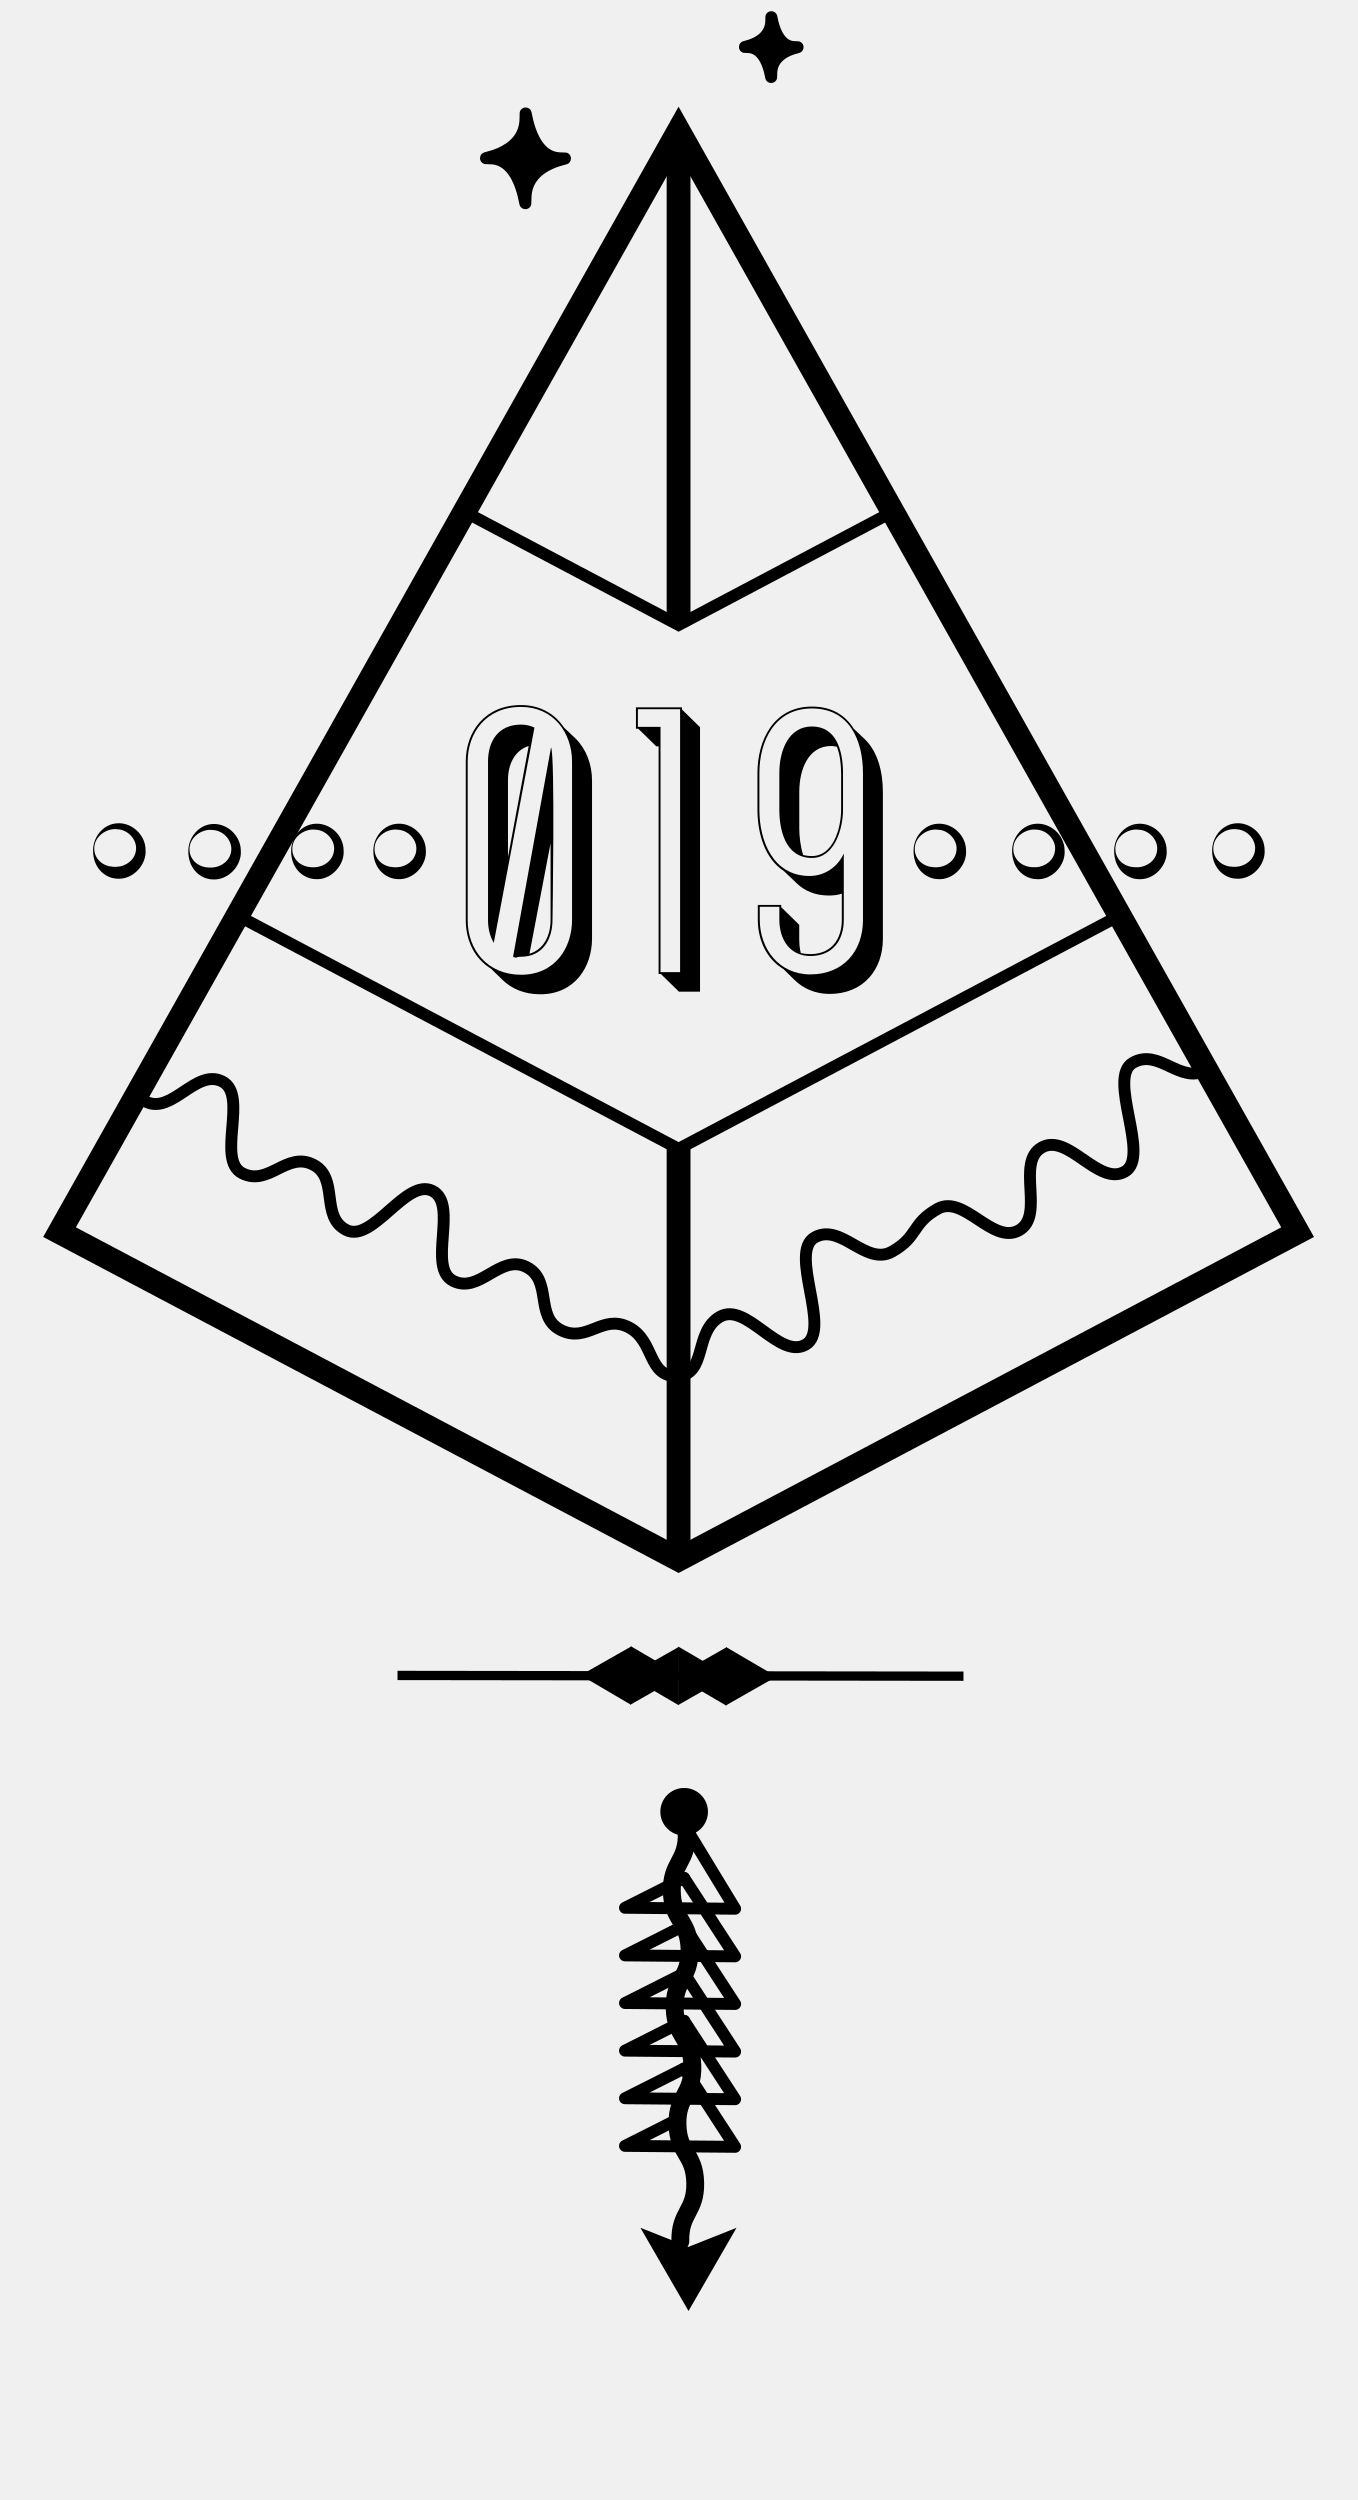
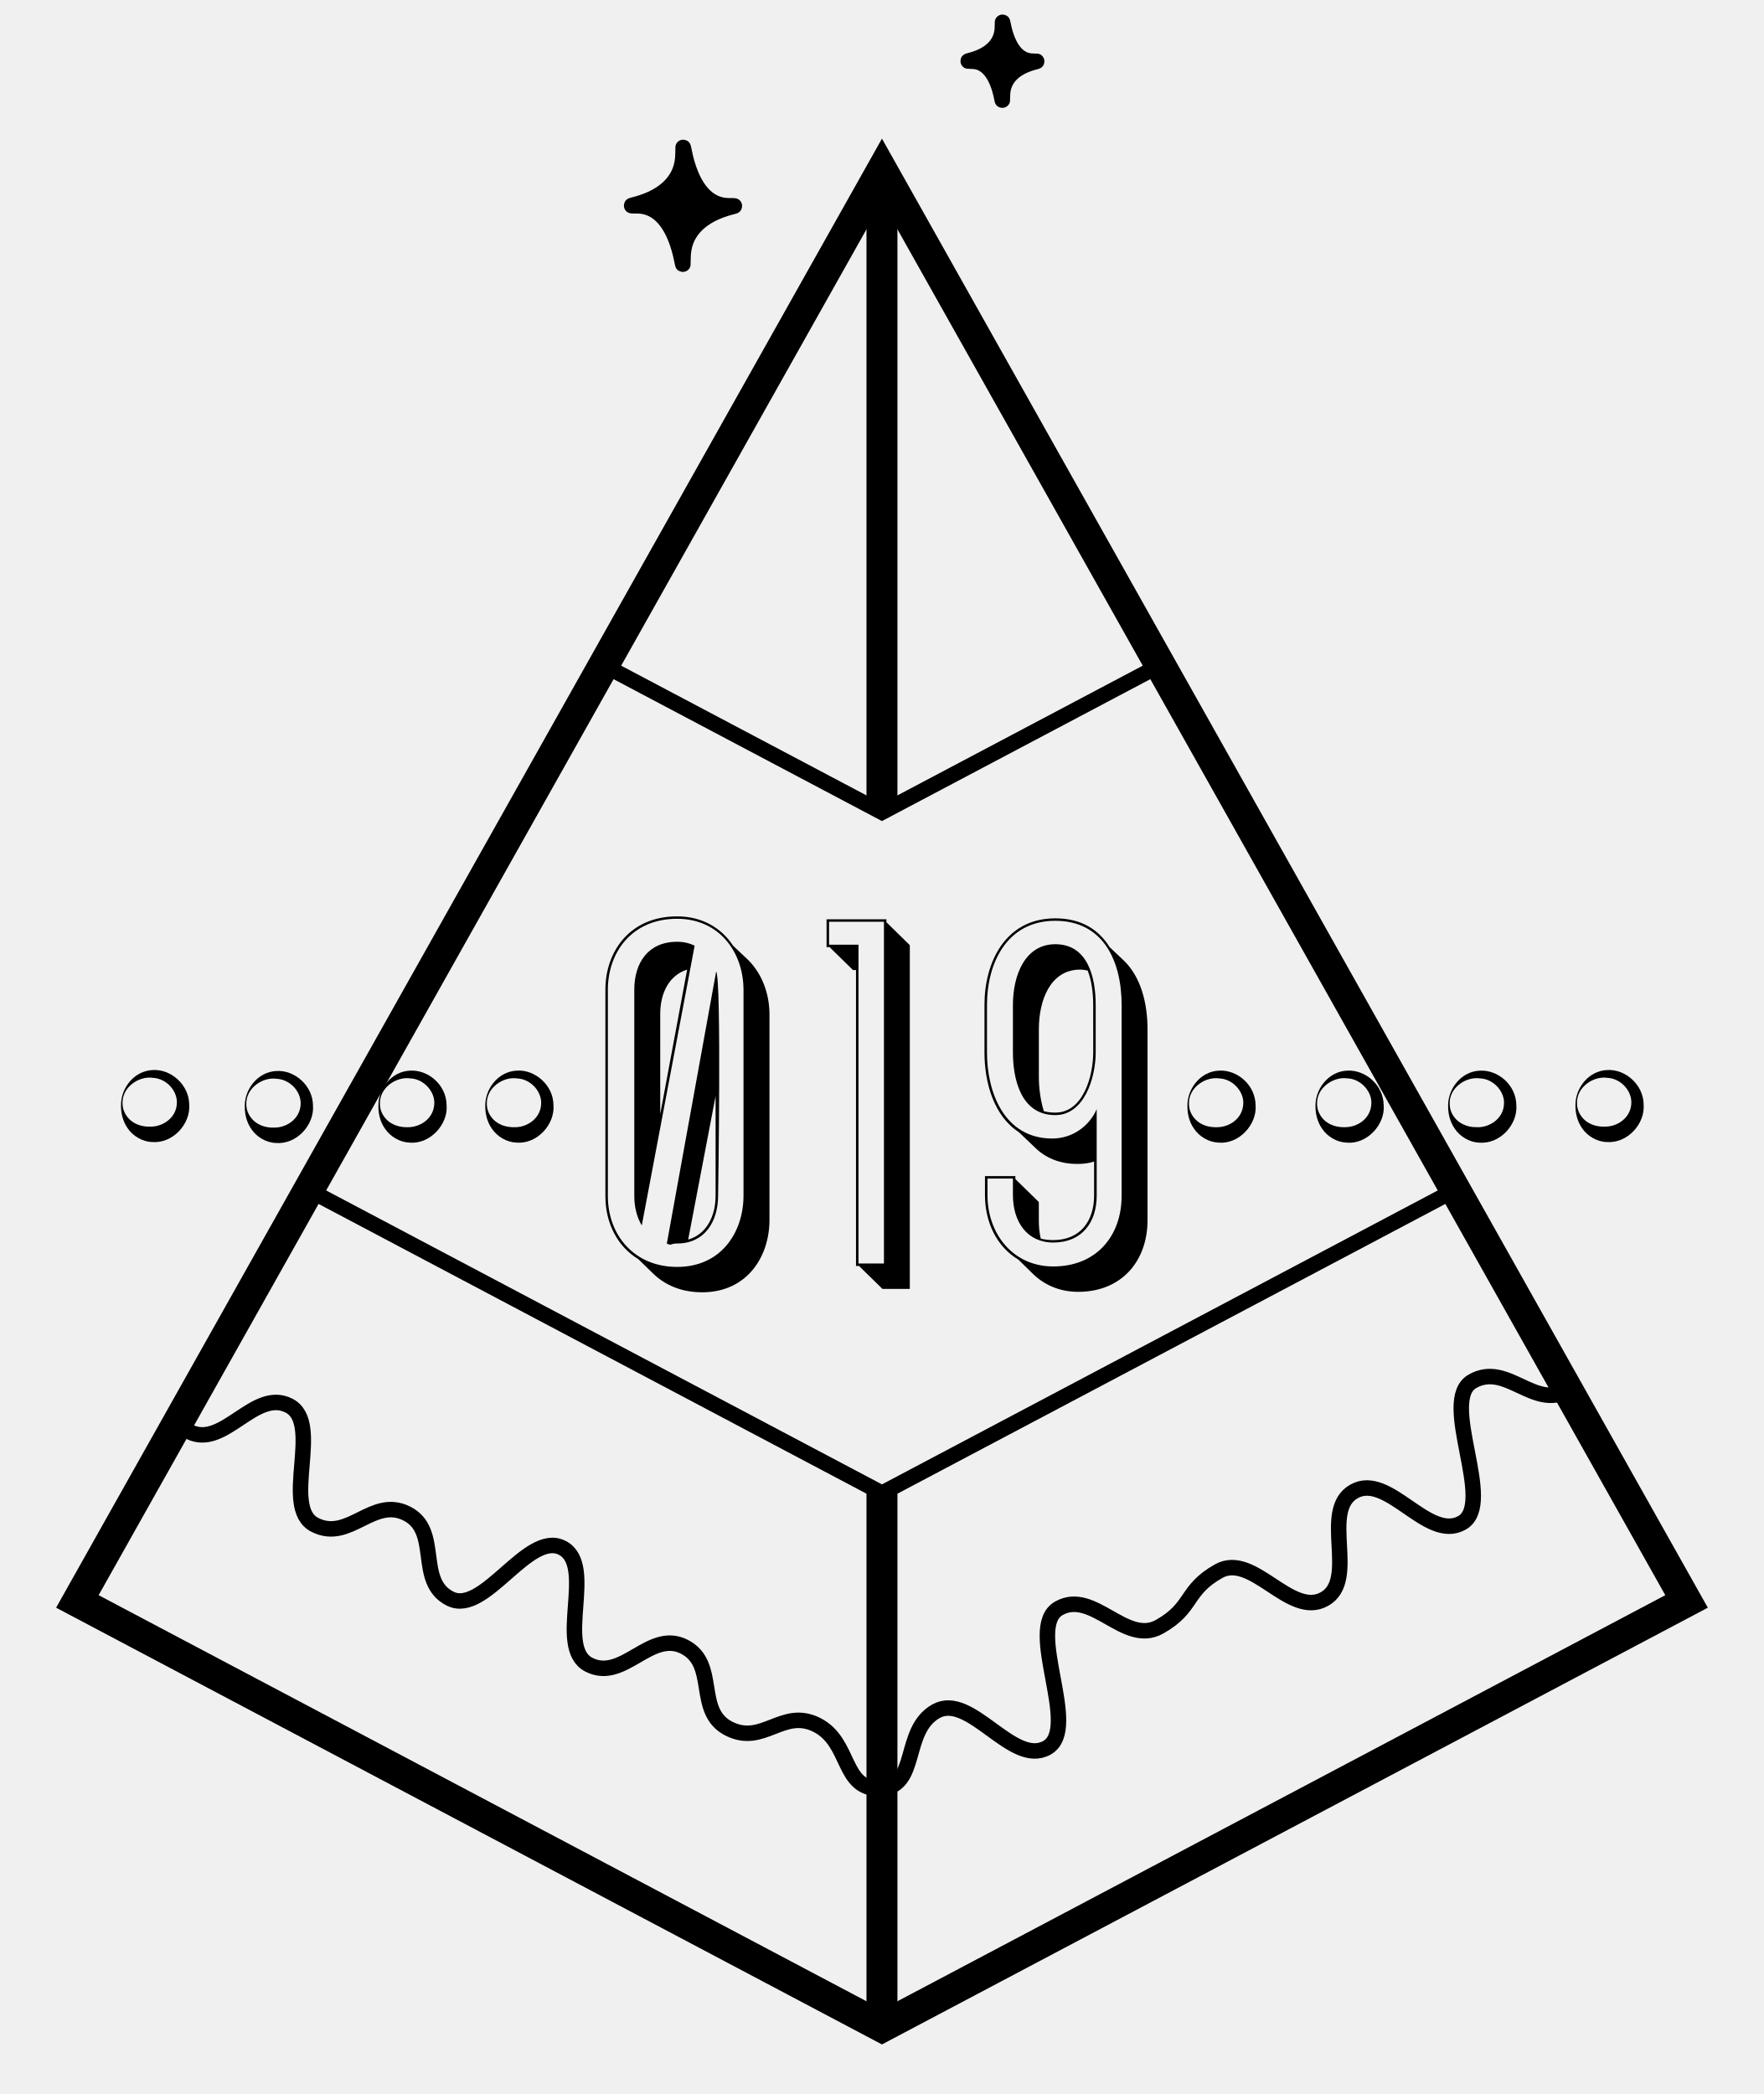
- <svg xmlns="http://www.w3.org/2000/svg" version="1.1" id="Layer_1" x="0px" y="0px" width="57px" height="105px" viewBox="0 0 57 105" enable-background="new 0 0 57 105" xml:space="preserve">
+ <svg xmlns="http://www.w3.org/2000/svg" version="1.1" id="Layer_1" x="0px" y="0px" width="57px" height="67.667px" viewBox="0 0 57 67.667" enable-background="new 0 0 57 67.667" xml:space="preserve">
  <polygon fill="none" stroke="#000000" stroke-miterlimit="10" points="54.5,51.75 28.5,65.5 2.5,51.75 28.5,5.5 " />
  <g>
-     <path d="M42.51,35.689c0.013-0.511,0.418-1.065,1.023-1.092c0.586-0.033,1.174,0.461,1.18,1.122c0.052,0.608-0.53,1.267-1.2,1.205   c-0.32-0.012-0.621-0.2-0.787-0.444C42.554,36.236,42.5,35.95,42.51,35.689z M42.56,35.691c0.004,0.255,0.161,0.482,0.355,0.599   c0.199,0.121,0.409,0.144,0.603,0.133c0.376-0.022,0.761-0.283,0.795-0.729c0.042-0.394-0.322-0.833-0.782-0.848   C43.092,34.786,42.531,35.148,42.56,35.691z" />
+     <path d="M42.51,35.689c0.014-0.511,0.418-1.065,1.023-1.092c0.586-0.033,1.174,0.461,1.18,1.122   c0.053,0.608-0.529,1.267-1.199,1.205c-0.32-0.012-0.621-0.2-0.787-0.444C42.555,36.236,42.5,35.95,42.51,35.689z M42.561,35.691   c0.004,0.255,0.16,0.482,0.354,0.599c0.198,0.121,0.409,0.144,0.603,0.133c0.377-0.022,0.762-0.283,0.795-0.729   c0.043-0.394-0.321-0.833-0.781-0.848C43.092,34.786,42.531,35.148,42.561,35.691z" />
  </g>
  <g>
-     <path d="M46.796,35.688c0.012-0.511,0.419-1.064,1.025-1.09c0.586-0.033,1.174,0.462,1.179,1.122   c0.046,0.609-0.52,1.266-1.213,1.204c-0.298-0.012-0.614-0.202-0.774-0.445C46.84,36.234,46.786,35.948,46.796,35.688z    M46.846,35.689c0.004,0.255,0.161,0.482,0.355,0.6c0.204,0.122,0.397,0.144,0.614,0.135c0.353-0.024,0.756-0.283,0.785-0.729   c0.042-0.395-0.32-0.833-0.781-0.848C47.379,34.784,46.816,35.146,46.846,35.689z" />
+     <path d="M46.796,35.688c0.013-0.511,0.419-1.064,1.024-1.09c0.587-0.033,1.175,0.462,1.18,1.122   c0.046,0.609-0.52,1.266-1.213,1.204c-0.299-0.012-0.614-0.202-0.773-0.445C46.84,36.234,46.786,35.948,46.796,35.688z    M46.846,35.689c0.004,0.255,0.161,0.482,0.355,0.6c0.203,0.122,0.396,0.144,0.613,0.135c0.354-0.024,0.756-0.283,0.785-0.729   c0.043-0.395-0.32-0.833-0.781-0.848C47.379,34.784,46.816,35.146,46.846,35.689z" />
  </g>
  <g>
    <path d="M12.229,35.688c0.011-0.511,0.417-1.065,1.024-1.091c0.585-0.033,1.174,0.461,1.179,1.122   c0.051,0.608-0.531,1.266-1.201,1.204c-0.321-0.013-0.622-0.201-0.787-0.445C12.271,36.235,12.218,35.949,12.229,35.688z    M12.278,35.69c0.003,0.255,0.16,0.482,0.355,0.6c0.199,0.121,0.409,0.144,0.603,0.134c0.376-0.023,0.762-0.284,0.796-0.729   c0.042-0.394-0.322-0.833-0.782-0.848C12.81,34.784,12.249,35.147,12.278,35.69z" />
  </g>
  <g>
-     <path fill="none" stroke="#000000" stroke-width="0.5" d="M50.67,44.938c-1.107,0.623-1.979-0.927-3.085-0.304   c-1.108,0.623,0.765,3.953-0.343,4.576c-1.107,0.623-2.379-1.639-3.487-1.016c-1.106,0.622,0.151,2.856-0.955,3.478   c-1.107,0.623-2.314-1.523-3.421-0.9c-1.108,0.624-0.801,1.171-1.909,1.795c-1.109,0.624-2.145-1.219-3.253-0.595   s0.724,3.883-0.385,4.506c-1.111,0.625-2.476-1.803-3.587-1.178s-0.538,2.458-1.812,2.495c-1.241,0.035-0.927-1.491-2.034-2.052   c-1.108-0.562-1.739,0.681-2.847,0.119c-1.107-0.562-0.334-2.086-1.441-2.648c-1.106-0.562-1.972,1.145-3.078,0.583   c-1.107-0.562,0.24-3.217-0.867-3.779c-1.109-0.563-2.513,2.205-3.622,1.642c-1.109-0.562-0.285-2.184-1.394-2.747   c-1.109-0.563-1.866,0.927-2.975,0.364c-1.111-0.563,0.273-3.29-0.838-3.854c-1.111-0.564-2.111,1.407-3.222,0.843" />
+     <path fill="none" stroke="#000000" stroke-width="0.5" d="M50.67,44.938c-1.107,0.623-1.979-0.927-3.085-0.304   c-1.108,0.623,0.765,3.953-0.343,4.576s-2.379-1.639-3.487-1.016c-1.106,0.622,0.151,2.856-0.955,3.478   c-1.106,0.623-2.313-1.523-3.421-0.9c-1.107,0.624-0.801,1.171-1.908,1.795c-1.109,0.625-2.146-1.219-3.254-0.595   c-1.107,0.624,0.725,3.883-0.385,4.506c-1.111,0.625-2.477-1.804-3.587-1.179c-1.111,0.625-0.538,2.458-1.812,2.495   c-1.241,0.035-0.927-1.49-2.034-2.052c-1.108-0.562-1.739,0.681-2.847,0.118c-1.107-0.562-0.334-2.086-1.441-2.647   c-1.106-0.562-1.972,1.146-3.078,0.583c-1.107-0.562,0.24-3.217-0.867-3.779c-1.109-0.563-2.513,2.205-3.622,1.642   c-1.109-0.562-0.285-2.184-1.394-2.747s-1.866,0.927-2.975,0.364c-1.111-0.563,0.273-3.29-0.838-3.854   c-1.111-0.564-2.111,1.407-3.222,0.843" />
  </g>
  <g>
-     <path d="M7.911,35.701c0.012-0.511,0.417-1.065,1.023-1.092c0.586-0.038,1.173,0.472,1.18,1.111   c0.051,0.63-0.531,1.272-1.201,1.215c-0.32-0.011-0.623-0.2-0.787-0.444C7.954,36.248,7.9,35.961,7.911,35.701z M7.96,35.703   c0.004,0.255,0.161,0.482,0.355,0.6c0.199,0.122,0.408,0.144,0.603,0.133c0.376-0.018,0.762-0.294,0.795-0.718   c0.042-0.415-0.322-0.839-0.782-0.858C8.492,34.797,7.931,35.16,7.96,35.703z" />
+     <path d="M7.911,35.701c0.012-0.511,0.417-1.065,1.023-1.092c0.586-0.038,1.173,0.472,1.18,1.111   c0.051,0.63-0.531,1.272-1.201,1.215c-0.32-0.011-0.623-0.2-0.787-0.444C7.954,36.248,7.9,35.961,7.911,35.701z M7.96,35.703   c0.004,0.255,0.161,0.482,0.355,0.6c0.199,0.122,0.408,0.145,0.603,0.133c0.376-0.018,0.762-0.294,0.795-0.718   c0.042-0.415-0.322-0.839-0.782-0.858C8.492,34.797,7.931,35.16,7.96,35.703z" />
  </g>
  <g>
    <path d="M15.682,35.689c0.012-0.51,0.416-1.067,1.023-1.092c0.585-0.039,1.174,0.471,1.18,1.11   c0.052,0.629-0.529,1.272-1.199,1.216c-0.322-0.013-0.621-0.201-0.787-0.444C15.726,36.236,15.672,35.95,15.682,35.689z    M15.732,35.691c0.004,0.255,0.161,0.482,0.355,0.599c0.198,0.122,0.41,0.143,0.603,0.134c0.377-0.019,0.762-0.294,0.795-0.719   c0.042-0.415-0.321-0.838-0.782-0.857C16.263,34.784,15.703,35.149,15.732,35.691z" />
  </g>
  <g>
-     <path d="M38.372,35.688c0.011-0.511,0.417-1.065,1.023-1.091c0.586-0.033,1.173,0.461,1.179,1.122   c0.05,0.608-0.53,1.266-1.201,1.204c-0.321-0.013-0.621-0.201-0.786-0.445C38.414,36.235,38.361,35.949,38.372,35.688z    M38.421,35.69c0.003,0.255,0.16,0.482,0.354,0.6c0.198,0.122,0.409,0.144,0.603,0.134c0.376-0.023,0.761-0.284,0.796-0.729   c0.042-0.393-0.321-0.832-0.782-0.847C38.953,34.784,38.391,35.147,38.421,35.69z" />
+     <path d="M38.372,35.688c0.011-0.511,0.417-1.065,1.022-1.091c0.586-0.033,1.174,0.461,1.18,1.122   c0.05,0.608-0.53,1.266-1.201,1.204c-0.321-0.013-0.621-0.201-0.786-0.445C38.414,36.235,38.361,35.949,38.372,35.688z    M38.421,35.69c0.003,0.255,0.16,0.482,0.354,0.6c0.197,0.122,0.408,0.144,0.603,0.134c0.376-0.023,0.761-0.284,0.796-0.729   c0.042-0.393-0.32-0.832-0.781-0.847C38.953,34.784,38.391,35.147,38.421,35.69z" />
  </g>
  <g>
    <path d="M20.626,40.688c-0.677-0.41-1.063-1.167-1.063-2.035v-6.674c0-1.231,0.79-2.367,2.32-2.367   c0.806,0,1.434,0.378,1.805,0.947l0.5,0.473c0.435,0.442,0.677,1.073,0.677,1.751v6.642c0,1.184-0.725,2.335-2.175,2.335   c-0.677,0-1.208-0.236-1.595-0.615L20.626,40.688z M24.026,38.637v-6.643c0-1.23-0.79-2.304-2.143-2.304   c-1.482,0-2.24,1.104-2.24,2.288v6.674c0,1.247,0.838,2.288,2.24,2.288C23.317,40.94,24.026,39.805,24.026,38.637z M22.447,30.559   L20.739,39.6c-0.161-0.269-0.242-0.6-0.242-0.947v-6.674c0-0.852,0.435-1.546,1.386-1.546   C22.093,30.433,22.286,30.48,22.447,30.559z M23.205,38.637c0,0.836-0.435,1.546-1.321,1.546c-0.242,0-0.159,0.083-0.336,0.004   l1.595-8.796C23.319,31.675,23.205,38.637,23.205,38.637z M21.335,36.002l0.87-4.67c-0.596,0.189-0.87,0.773-0.87,1.436V36.002z    M23.124,38.637v-3.219l-0.886,4.639C22.834,39.883,23.124,39.3,23.124,38.637z" />
-     <path d="M28.644,29.707v0.095l0.757,0.741V41.65h-0.886l-0.757-0.741h-0.097v-9.562h-0.097l-0.757-0.741H26.71v-0.899H28.644z    M26.791,29.786v0.742h0.951V40.83h0.822V29.786H26.791z" />
-     <path d="M32.925,36.586c-0.806-0.521-1.112-1.594-1.112-2.572v-1.546c0-1.356,0.661-2.792,2.288-2.792   c0.838,0,1.402,0.363,1.756,0.931l0.467,0.441c0.532,0.521,0.757,1.341,0.757,2.225v6.153c0,1.325-0.838,2.319-2.24,2.319   c-0.596,0-1.096-0.221-1.466-0.583l-0.467-0.458c-0.693-0.411-1.08-1.199-1.08-2.083v-0.615h0.983v0.095l0.757,0.742v0.568   c0,0.221,0.016,0.426,0.064,0.615c0.129,0.032,0.258,0.047,0.403,0.047c0.886,0,1.321-0.631,1.321-1.436v-1.104   c-0.177,0.063-0.354,0.079-0.548,0.079c-0.58,0-1.031-0.205-1.354-0.521L32.925,36.586z M36.245,32.484   c0-1.436-0.596-2.729-2.143-2.729c-1.579,0-2.208,1.388-2.208,2.713v1.546c0,1.294,0.564,2.777,2.111,2.777   c0.645,0,1.192-0.395,1.434-0.947v2.793c0,0.852-0.467,1.515-1.402,1.515c-0.854,0-1.305-0.679-1.305-1.531v-0.536H31.91v0.536   c0,1.231,0.806,2.304,2.127,2.304c1.386,0,2.208-0.979,2.208-2.288V32.484z M35.407,33.999c0,0.836-0.371,2.035-1.305,2.035   c-1.144,0-1.37-1.23-1.37-2.02v-1.546c0-0.946,0.387-1.956,1.37-1.956c1.031,0,1.305,1.025,1.305,1.972V33.999z M35.326,32.484   c0-0.395-0.048-0.789-0.177-1.121c-0.081-0.016-0.161-0.031-0.242-0.031c-0.967,0-1.337,0.994-1.337,1.925v1.546   c0,0.331,0.048,0.741,0.161,1.104c0.113,0.032,0.226,0.047,0.371,0.047c0.886,0,1.225-1.151,1.225-1.956V32.484z" />
+     <path d="M28.644,29.707v0.095l0.756,0.741V41.65h-0.885l-0.757-0.741h-0.097v-9.562h-0.097l-0.757-0.741H26.71v-0.899H28.644z    M26.791,29.786v0.742h0.951V40.83h0.822V29.786H26.791z" />
+     <path d="M32.925,36.586c-0.806-0.521-1.112-1.594-1.112-2.572v-1.546c0-1.356,0.662-2.792,2.289-2.792   c0.838,0,1.401,0.363,1.756,0.931l0.467,0.441c0.531,0.521,0.757,1.341,0.757,2.225v6.153c0,1.325-0.838,2.319-2.24,2.319   c-0.596,0-1.096-0.221-1.466-0.583l-0.467-0.458c-0.693-0.411-1.08-1.199-1.08-2.083v-0.615h0.982v0.095l0.758,0.742v0.568   c0,0.221,0.016,0.426,0.063,0.615c0.13,0.032,0.259,0.047,0.403,0.047c0.886,0,1.32-0.631,1.32-1.436v-1.104   c-0.176,0.063-0.354,0.079-0.547,0.079c-0.58,0-1.031-0.205-1.354-0.521L32.925,36.586z M36.245,32.484   c0-1.436-0.597-2.729-2.144-2.729c-1.578,0-2.207,1.388-2.207,2.713v1.546c0,1.294,0.563,2.777,2.11,2.777   c0.646,0,1.192-0.395,1.435-0.947v2.793c0,0.852-0.467,1.515-1.402,1.515c-0.854,0-1.305-0.679-1.305-1.531v-0.536H31.91v0.536   c0,1.231,0.806,2.304,2.127,2.304c1.386,0,2.208-0.979,2.208-2.288V32.484z M35.407,33.999c0,0.836-0.371,2.035-1.306,2.035   c-1.144,0-1.369-1.23-1.369-2.02v-1.546c0-0.946,0.387-1.956,1.369-1.956c1.031,0,1.306,1.025,1.306,1.972V33.999z M35.326,32.484   c0-0.395-0.049-0.789-0.178-1.121c-0.08-0.016-0.16-0.031-0.241-0.031c-0.968,0-1.337,0.994-1.337,1.925v1.546   c0,0.331,0.048,0.741,0.16,1.104c0.113,0.032,0.227,0.047,0.371,0.047c0.887,0,1.226-1.151,1.226-1.956L35.326,32.484   L35.326,32.484z" />
  </g>
-   <path opacity="0.5" fill="none" stroke="#000000" stroke-miterlimit="10" d="M28.5,46" />
-   <path opacity="0.5" fill="none" stroke="#000000" stroke-miterlimit="10" d="M28.5,6" />
-   <path opacity="0.5" fill="none" stroke="#000000" stroke-miterlimit="10" d="M28.5,46" />
-   <path opacity="0.5" fill="none" stroke="#000000" stroke-miterlimit="10" d="M2.5,51.75" />
-   <path opacity="0.5" fill="none" stroke="#000000" stroke-miterlimit="10" d="M28.5,46" />
-   <path opacity="0.5" fill="none" stroke="#000000" stroke-miterlimit="10" d="M54.5,51.75" />
+   <path opacity="0.5" fill="none" stroke="#000000" stroke-miterlimit="10" enable-background="new    " d="M28.5,46" />
+   <path opacity="0.5" fill="none" stroke="#000000" stroke-miterlimit="10" enable-background="new    " d="M28.5,6" />
+   <path opacity="0.5" fill="none" stroke="#000000" stroke-miterlimit="10" enable-background="new    " d="M28.5,46" />
+   <path opacity="0.5" fill="none" stroke="#000000" stroke-miterlimit="10" enable-background="new    " d="M2.5,51.75" />
+   <path opacity="0.5" fill="none" stroke="#000000" stroke-miterlimit="10" enable-background="new    " d="M28.5,46" />
+   <path opacity="0.5" fill="none" stroke="#000000" stroke-miterlimit="10" enable-background="new    " d="M54.5,51.75" />
  <path fill="none" stroke="#000000" stroke-miterlimit="10" d="M28.5,49.082" />
  <path fill="none" stroke="#000000" stroke-miterlimit="10" d="M47.5,38.75" />
  <path fill="none" stroke="#000000" stroke-miterlimit="10" d="M9.914,38.75" />
  <path fill="none" stroke="#000000" stroke-miterlimit="10" d="M28.5,49.082" />
  <polyline fill="none" stroke="#000000" stroke-width="0.5" stroke-miterlimit="10" points="47.025,38.453 28.5,48.25 9.975,38.453   " />
  <line fill="none" stroke="#000000" stroke-miterlimit="10" x1="28.5" y1="65" x2="28.5" y2="48" />
  <line fill="none" stroke="#000000" stroke-miterlimit="10" x1="28.5" y1="26" x2="28.5" y2="6" />
  <polyline fill="none" stroke="#000000" stroke-width="0.5" stroke-miterlimit="10" points="37.492,21.495 28.5,26.25 19.237,21.352   " />
-   <path stroke="#000000" stroke-width="0.5" enable-background="new    " d="M32.393,0.851c0-0.622,0,1.127,0.991,1.127  c0.548,0-0.991,0-0.991,1.127c0,0.622,0-1.127-0.991-1.127C30.853,1.978,32.393,1.978,32.393,0.851z" />
-   <path stroke="#000000" stroke-width="0.5" enable-background="new    " d="M22.071,4.96c0-0.933,0,1.69,1.487,1.69  c0.822,0-1.487,0-1.487,1.691c0,0.933,0-1.691-1.487-1.691C19.761,6.65,22.071,6.65,22.071,4.96z" />
+   <path stroke="#000000" stroke-width="0.5" d="M32.393,0.851c0-0.622,0,1.127,0.991,1.127c0.548,0-0.991,0-0.991,1.127  c0,0.622,0-1.127-0.99-1.127C30.854,1.978,32.393,1.978,32.393,0.851z" />
+   <path stroke="#000000" stroke-width="0.5" d="M22.071,4.96c0-0.933,0,1.69,1.487,1.69c0.822,0-1.487,0-1.487,1.691  c0,0.933,0-1.691-1.487-1.691C19.761,6.65,22.071,6.65,22.071,4.96z" />
  <g>
-     <path fill="none" stroke="#000000" stroke-width="0.75" stroke-linecap="round" d="M28.842,76.992   c0.03,1.22-0.655,1.237-0.625,2.457c0.03,1.222,0.714,1.205,0.744,2.427c0.03,1.223-0.655,1.24-0.625,2.463s0.714,1.207,0.744,2.43   c0.03,1.224-0.655,1.24-0.625,2.464c0.03,1.226,0.714,1.208,0.744,2.434s-0.655,1.242-0.625,2.468" />
+     <path fill="none" stroke="#000000" stroke-width="0.75" stroke-linecap="round" d="M28.842,76.992   c0.03,1.22-0.655,1.236-0.625,2.457c0.03,1.222,0.714,1.205,0.744,2.427c0.03,1.224-0.655,1.24-0.625,2.463   c0.03,1.224,0.714,1.207,0.744,2.431c0.029,1.224-0.655,1.239-0.625,2.463c0.03,1.227,0.714,1.209,0.744,2.435   c0.029,1.226-0.655,1.242-0.625,2.468" />
  </g>
  <polyline fill="none" stroke="#000000" stroke-width="0.5" stroke-linecap="round" stroke-linejoin="round" stroke-miterlimit="10" points="  28.734,78.875 26.25,80.127 30.875,80.167 29.016,77.107 " />
  <path fill="none" stroke="#000000" stroke-width="0.5" stroke-linecap="round" stroke-linejoin="round" stroke-miterlimit="10" d="  M28.734,85.667" />
  <circle cx="28.734" cy="76.094" r="1" />
  <polyline fill="none" stroke="#000000" stroke-width="0.5" stroke-linecap="round" stroke-linejoin="round" stroke-miterlimit="10" points="  28.734,80.875 26.25,82.127 30.875,82.167 28.734,78.875 " />
  <polyline fill="none" stroke="#000000" stroke-width="0.5" stroke-linecap="round" stroke-linejoin="round" stroke-miterlimit="10" points="  28.734,82.875 26.25,84.127 30.875,84.167 28.734,80.875 " />
  <polyline fill="none" stroke="#000000" stroke-width="0.5" stroke-linecap="round" stroke-linejoin="round" stroke-miterlimit="10" points="  28.734,84.875 26.25,86.127 30.875,86.167 28.734,82.875 " />
  <polyline fill="none" stroke="#000000" stroke-width="0.5" stroke-linecap="round" stroke-linejoin="round" stroke-miterlimit="10" points="  28.734,86.875 26.25,88.127 30.875,88.167 28.734,84.875 " />
  <polygon fill="#FFFFFF" stroke="#000000" stroke-miterlimit="10" points="29.783,94.562 28.917,96.062 28.05,94.562 28.917,94.906   " />
  <polyline fill="none" stroke="#000000" stroke-width="0.5" stroke-linecap="round" stroke-linejoin="round" stroke-miterlimit="10" points="  28.562,88.962 26.25,90.127 30.875,90.167 28.734,86.875 " />
  <g>
    <g>
-       <polygon stroke="#000000" stroke-width="0.416" points="24.802,70.362 26.306,69.507 26.296,71.24   " />
-       <polygon stroke="#000000" stroke-width="0.416" points="26.701,69.503 28.197,70.379 26.693,71.235   " />
+       <polygon stroke="#000000" stroke-width="0.416" points="24.802,70.361 26.306,69.507 26.296,71.24   " />
+       <polygon stroke="#000000" stroke-width="0.416" points="26.701,69.503 28.197,70.379 26.693,71.234   " />
    </g>
    <line fill="none" stroke="#000000" stroke-width="0.39" x1="16.696" y1="70.369" x2="40.466" y2="70.4" />
    <g>
-       <polygon stroke="#000000" stroke-width="0.416" points="26.802,70.38 28.306,69.524 28.296,71.257   " />
+       <polygon stroke="#000000" stroke-width="0.416" points="26.802,70.38 28.306,69.523 28.296,71.257   " />
      <polygon stroke="#000000" stroke-width="0.416" points="28.701,69.521 30.197,70.396 28.692,71.253   " />
    </g>
    <g>
-       <polygon stroke="#000000" stroke-width="0.416" points="28.802,70.397 30.306,69.542 30.296,71.274   " />
-       <polygon stroke="#000000" stroke-width="0.416" points="30.701,69.538 32.197,70.414 30.692,71.271   " />
+       <polygon stroke="#000000" stroke-width="0.416" points="28.802,70.396 30.307,69.542 30.296,71.273   " />
+       <polygon stroke="#000000" stroke-width="0.416" points="30.701,69.538 32.197,70.414 30.691,71.271   " />
    </g>
  </g>
  <g>
    <path d="M3.911,35.67c0.012-0.511,0.417-1.065,1.023-1.092c0.586-0.038,1.173,0.472,1.18,1.111c0.051,0.63-0.531,1.272-1.201,1.215   c-0.32-0.011-0.623-0.2-0.787-0.444C3.954,36.216,3.9,35.93,3.911,35.67z M3.96,35.672c0.004,0.255,0.161,0.482,0.355,0.6   c0.199,0.122,0.408,0.144,0.603,0.133c0.376-0.018,0.762-0.294,0.795-0.718c0.042-0.415-0.322-0.839-0.782-0.858   C4.492,34.766,3.931,35.129,3.96,35.672z" />
  </g>
  <g>
-     <path d="M50.911,35.67c0.012-0.511,0.417-1.065,1.023-1.092c0.586-0.038,1.173,0.472,1.18,1.111   c0.051,0.63-0.531,1.272-1.201,1.215c-0.32-0.011-0.623-0.2-0.787-0.444C50.954,36.216,50.9,35.93,50.911,35.67z M50.96,35.672   c0.004,0.255,0.161,0.482,0.355,0.6c0.199,0.122,0.408,0.144,0.603,0.133c0.376-0.018,0.762-0.294,0.795-0.718   c0.042-0.415-0.322-0.839-0.782-0.858C51.492,34.766,50.931,35.129,50.96,35.672z" />
+     <path d="M50.911,35.67c0.012-0.511,0.417-1.065,1.022-1.092c0.586-0.038,1.174,0.472,1.18,1.111c0.052,0.63-0.53,1.272-1.2,1.215   c-0.32-0.011-0.623-0.2-0.787-0.444C50.954,36.216,50.9,35.93,50.911,35.67z M50.96,35.672c0.004,0.255,0.161,0.482,0.354,0.6   c0.199,0.122,0.408,0.144,0.604,0.133c0.376-0.018,0.762-0.294,0.795-0.718c0.042-0.415-0.322-0.839-0.781-0.858   C51.492,34.766,50.932,35.129,50.96,35.672z" />
  </g>
</svg>
